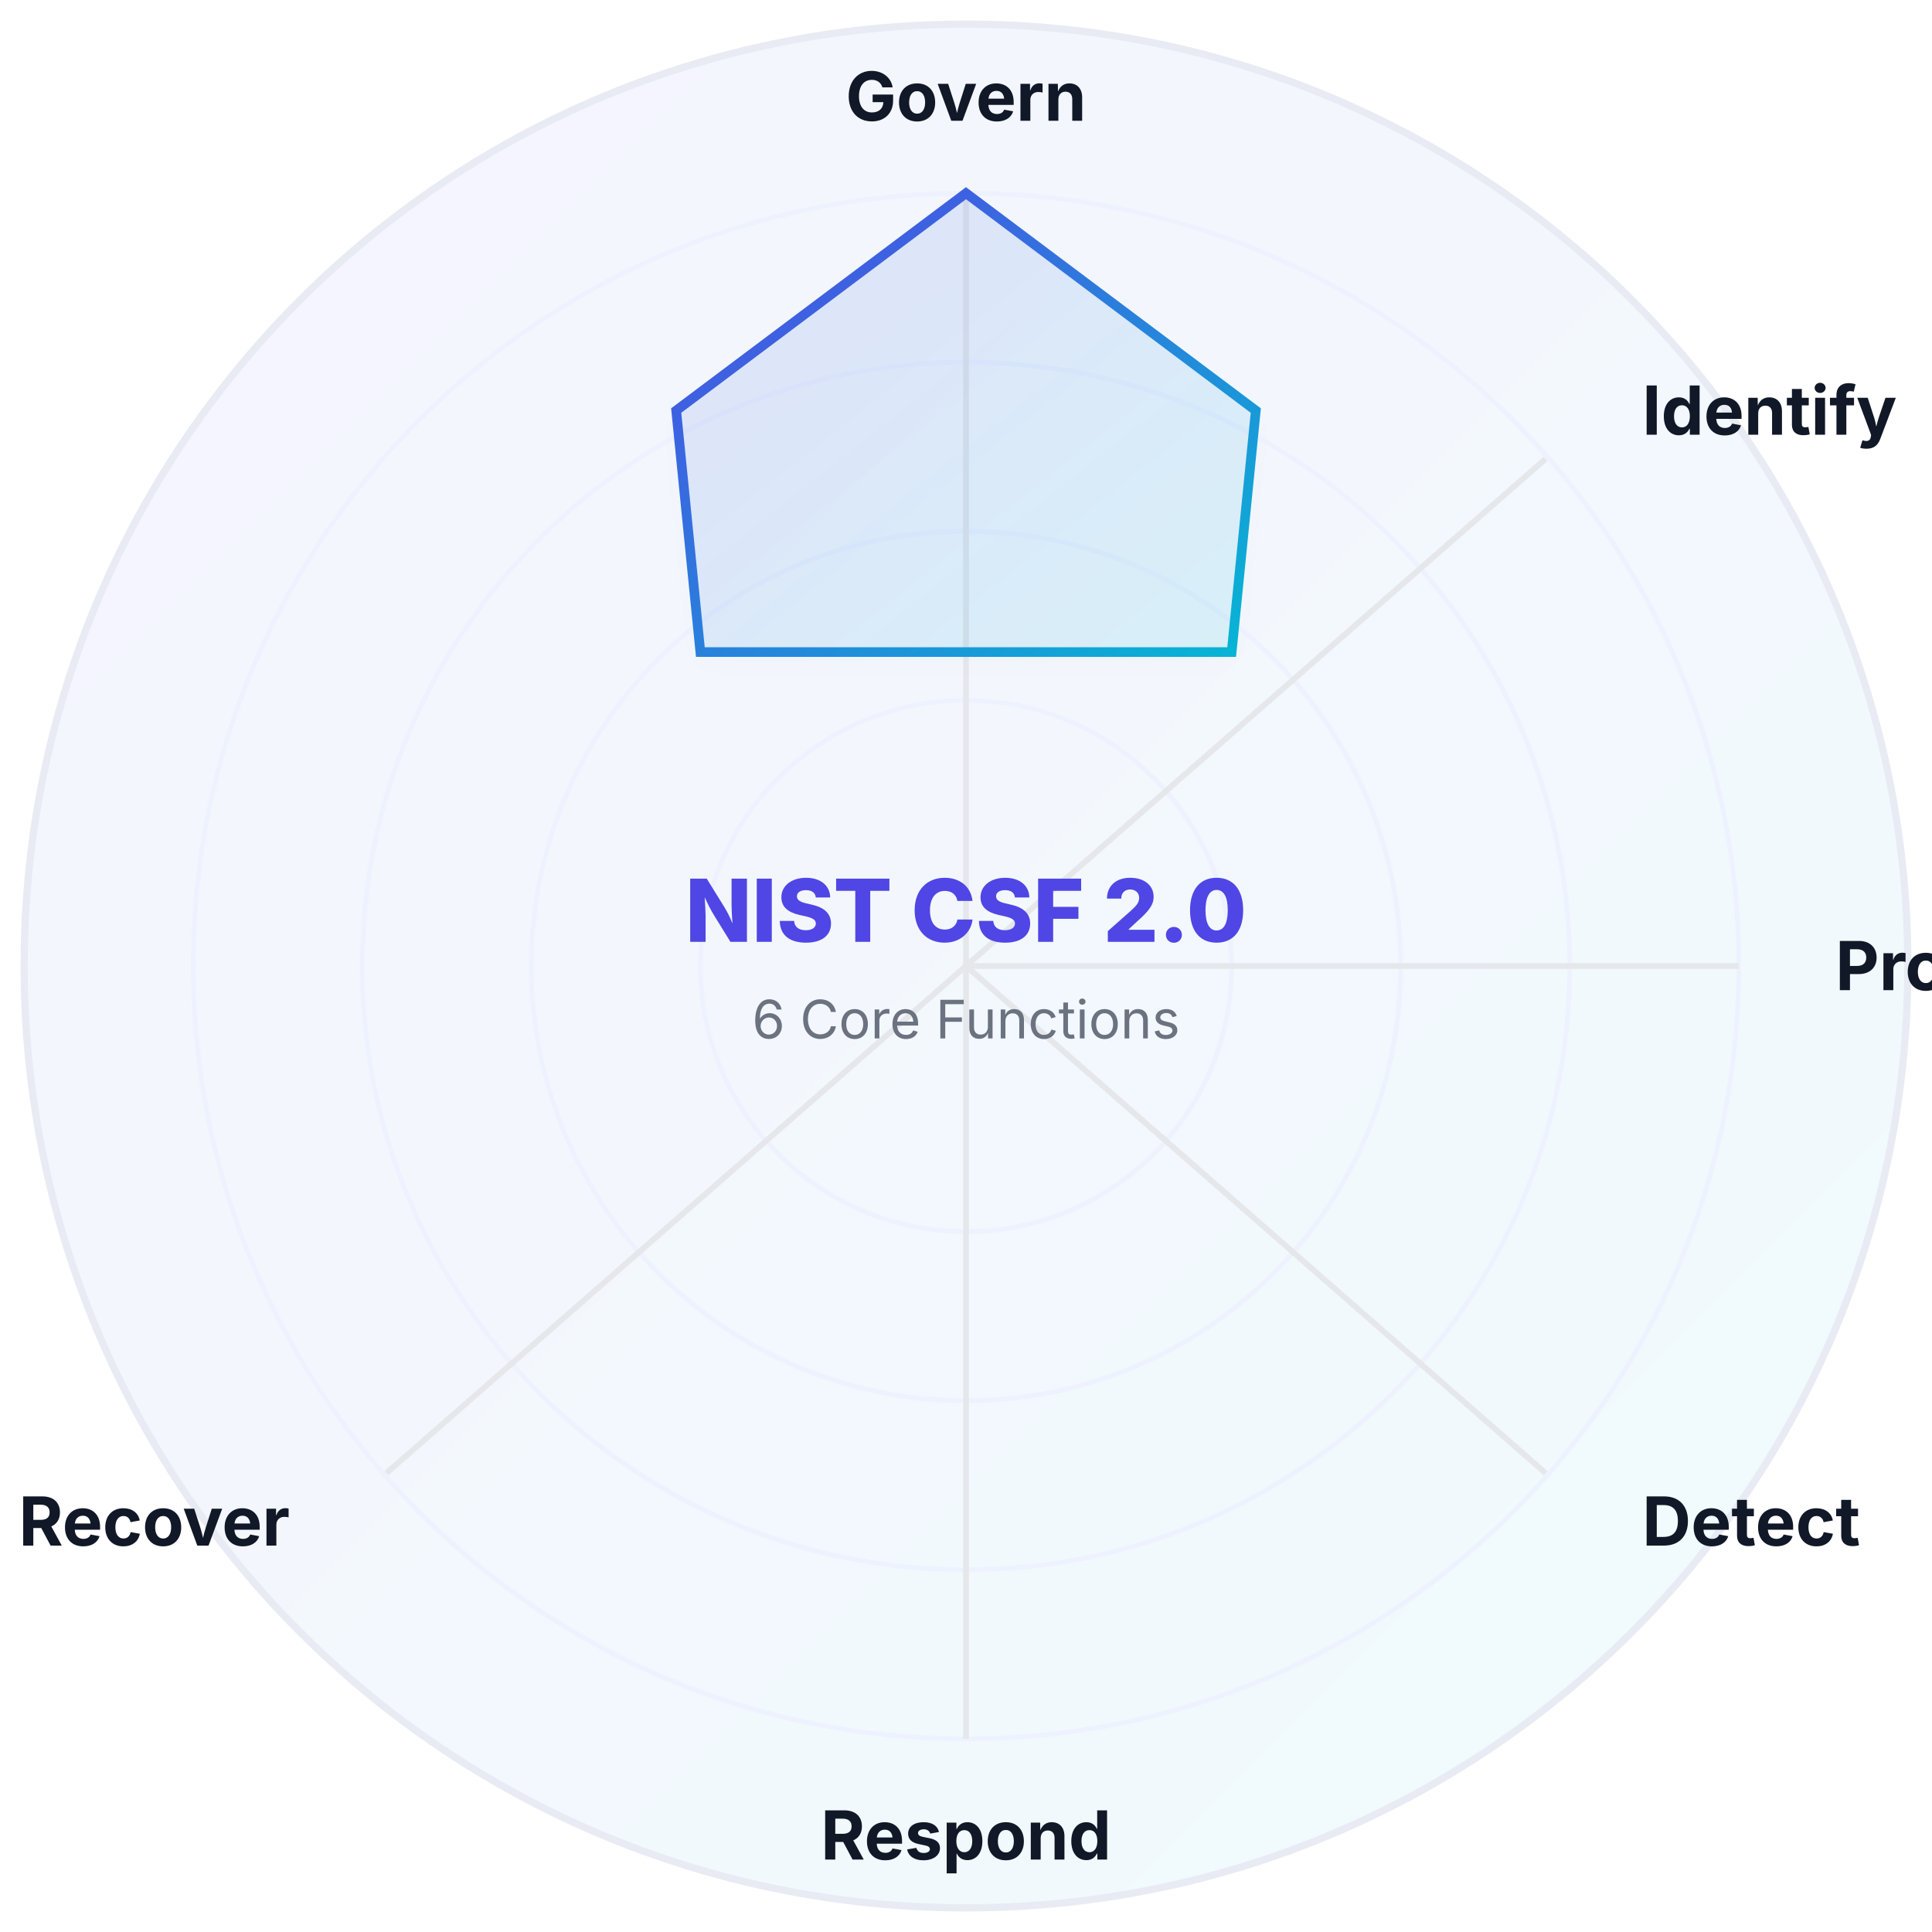
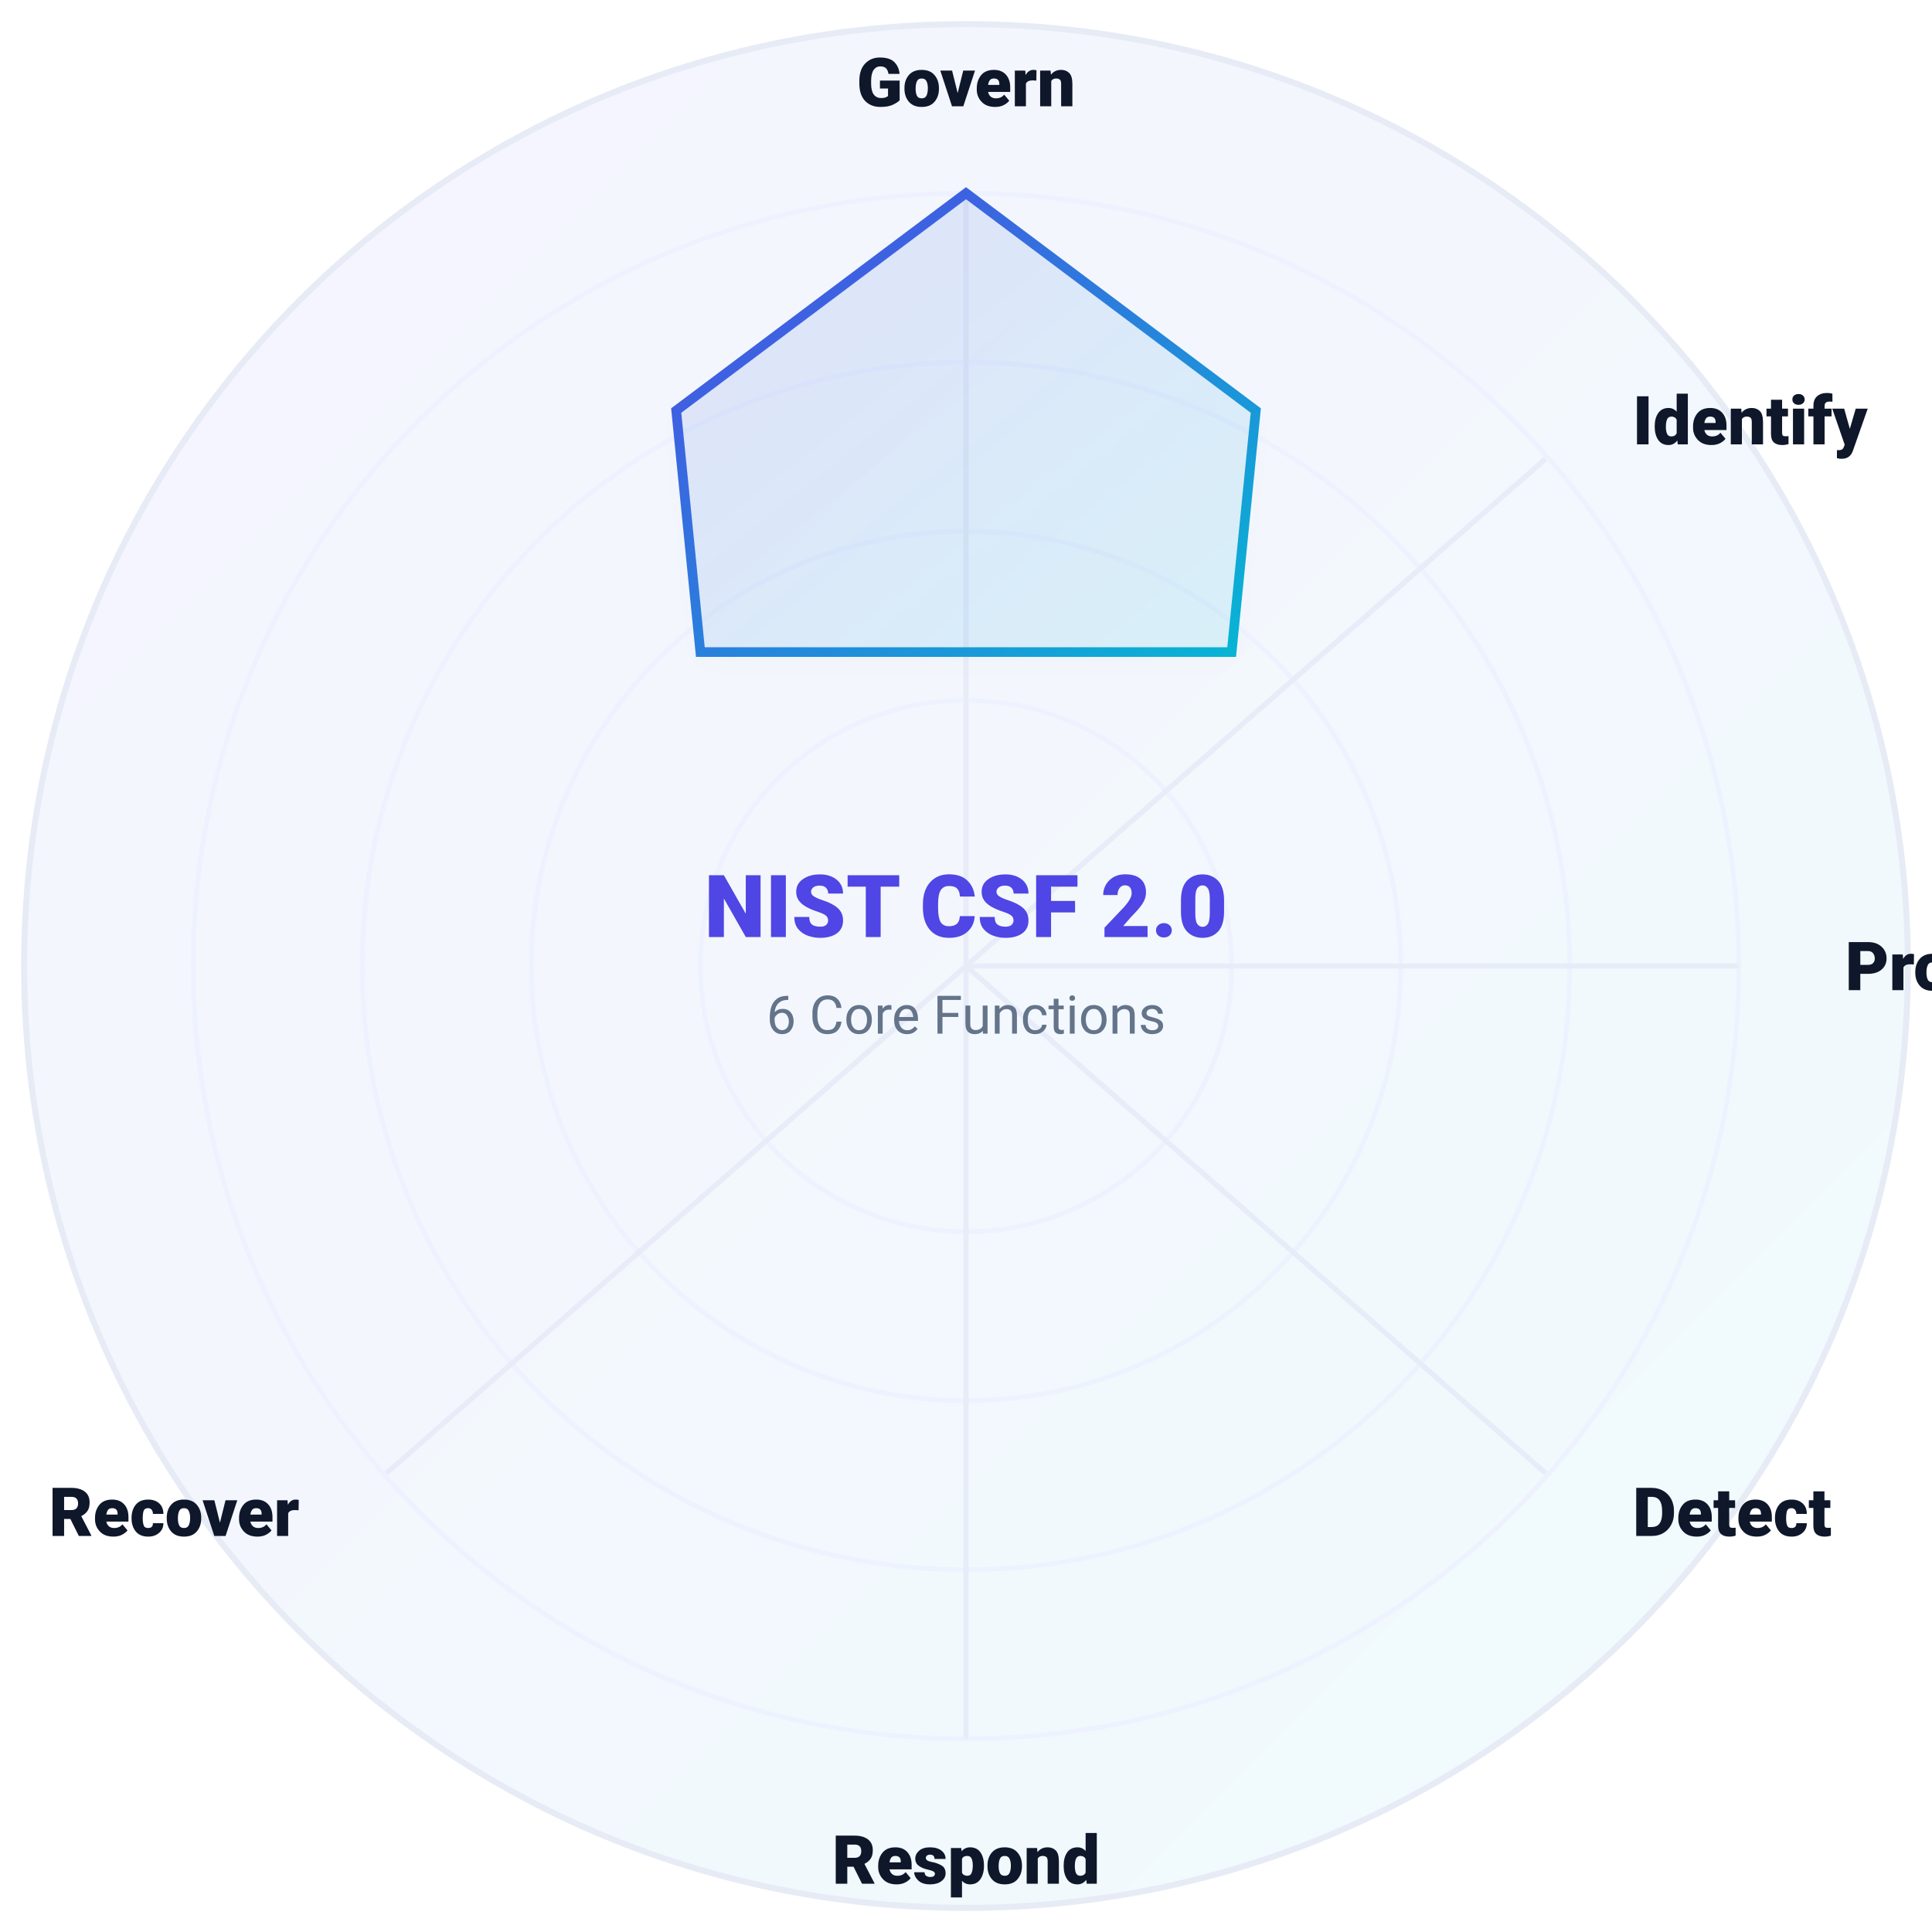
- <svg xmlns="http://www.w3.org/2000/svg" viewBox="0 0 400 400" width="400" height="400" role="img" aria-label="NIST CSF 2.0 6 Core Functions Wheel">
+ <svg xmlns="http://www.w3.org/2000/svg" viewBox="0 0 400 400" role="img" aria-labelledby="title desc">
  <defs>
+     <linearGradient id="brand-grad" x1="0" y1="0" x2="1" y2="1">
+       <stop offset="0" stop-color="#4F46E5" />
+       <stop offset="1" stop-color="#06B6D4" />
+     </linearGradient>
    <linearGradient id="bg-grad" x1="0" y1="0" x2="1" y2="1">
      <stop offset="0" stop-color="#4F46E5" stop-opacity=".06" />
      <stop offset="1" stop-color="#06B6D4" stop-opacity=".06" />
    </linearGradient>
-     <linearGradient id="accent-grad" x1="0" y1="0" x2="1" y2="1">
-       <stop offset="0" stop-color="#4F46E5" />
-       <stop offset="1" stop-color="#06B6D4" />
-     </linearGradient>
    <filter id="shadow" x="-50%" y="-50%" width="200%" height="200%">
-       <feDropShadow dx="0" dy="2" stdDeviation="3" flood-color="#000" flood-opacity=".1" />
+       <feDropShadow dx="0" dy="2" stdDeviation="3" flood-color="#000" flood-opacity=".10" />
    </filter>
+     <style>
+       /* Use site font */
+       @font-face { font-family: Nunito, system-ui, -apple-system, "Segoe UI", Roboto, Arial, sans-serif; }
+       .label { font-family: Nunito, system-ui, -apple-system, "Segoe UI", Roboto, Arial, sans-serif; fill:#0f172a; }
+       .muted { fill:#64748b; }
+     </style>
  </defs>
-   <circle cx="200" cy="200" r="195" fill="url(#bg-grad)" stroke="#e8ebf3" stroke-width="1.5" />
+   <circle cx="200" cy="200" r="195" fill="url(#bg-grad)" stroke="#e6ebf5" stroke-width="1.25" />
  <g fill="none" stroke="#eef2ff" stroke-width="1">
    <circle cx="200" cy="200" r="160" />
    <circle cx="200" cy="200" r="125" />
    <circle cx="200" cy="200" r="90" />
    <circle cx="200" cy="200" r="55" />
  </g>
-   <g stroke="#e5e7eb" stroke-width="1.2">
+   <g stroke="#e8ecf8" stroke-width="1.1">
    <line x1="200" y1="40" x2="200" y2="200" />
    <line x1="320" y1="95" x2="200" y2="200" />
    <line x1="360" y1="200" x2="200" y2="200" />
    <line x1="320" y1="305" x2="200" y2="200" />
    <line x1="200" y1="360" x2="200" y2="200" />
    <line x1="80" y1="305" x2="200" y2="200" />
  </g>
-   <g font-family="Inter, system-ui, -apple-system, Segoe UI, Roboto, sans-serif" font-size="14" font-weight="700" fill="#111827">
-     <text x="200" y="25" text-anchor="middle">Govern</text>
-     <text x="340" y="90" text-anchor="start">Identify</text>
-     <text x="380" y="205" text-anchor="start">Protect</text>
-     <text x="340" y="320" text-anchor="start">Detect</text>
-     <text x="200" y="385" text-anchor="middle">Respond</text>
-     <text x="60" y="320" text-anchor="end">Recover</text>
+   <g class="label" font-size="14" font-weight="800">
+     <text x="200" y="22" text-anchor="middle">Govern</text>
+     <text x="338" y="92" text-anchor="start">Identify</text>
+     <text x="382" y="205" text-anchor="start">Protect</text>
+     <text x="338" y="318" text-anchor="start">Detect</text>
+     <text x="200" y="390" text-anchor="middle">Respond</text>
+     <text x="62" y="318" text-anchor="end">Recover</text>
  </g>
-   <path d="M200,40 L260,85 L255,135 L145,135 L140,85 Z" fill="url(#accent-grad)" opacity="0.12" filter="url(#shadow)" />
-   <path d="M200,40 L260,85 L255,135 L145,135 L140,85 Z" fill="none" stroke="url(#accent-grad)" stroke-width="2" />
-   <text x="200" y="195" text-anchor="middle" font-family="Inter, system-ui" font-size="18" font-weight="800" fill="#4F46E5">
-     NIST CSF 2.0
-   </text>
-   <text x="200" y="215" text-anchor="middle" font-family="Inter, system-ui" font-size="11" fill="#6b7280">
-     6 Core Functions
-   </text>
+   <path d="M200,40 L260,85 L255,135 L145,135 L140,85 Z" fill="url(#brand-grad)" opacity=".12" filter="url(#shadow)" />
+   <path d="M200,40 L260,85 L255,135 L145,135 L140,85 Z" fill="none" stroke="url(#brand-grad)" stroke-width="2" />
+   <g text-anchor="middle" class="label">
+     <text x="200" y="194" font-size="18" font-weight="900" fill="#4F46E5">NIST CSF 2.0</text>
+     <text x="200" y="214" font-size="11" class="muted">6 Core Functions</text>
+   </g>
</svg>
